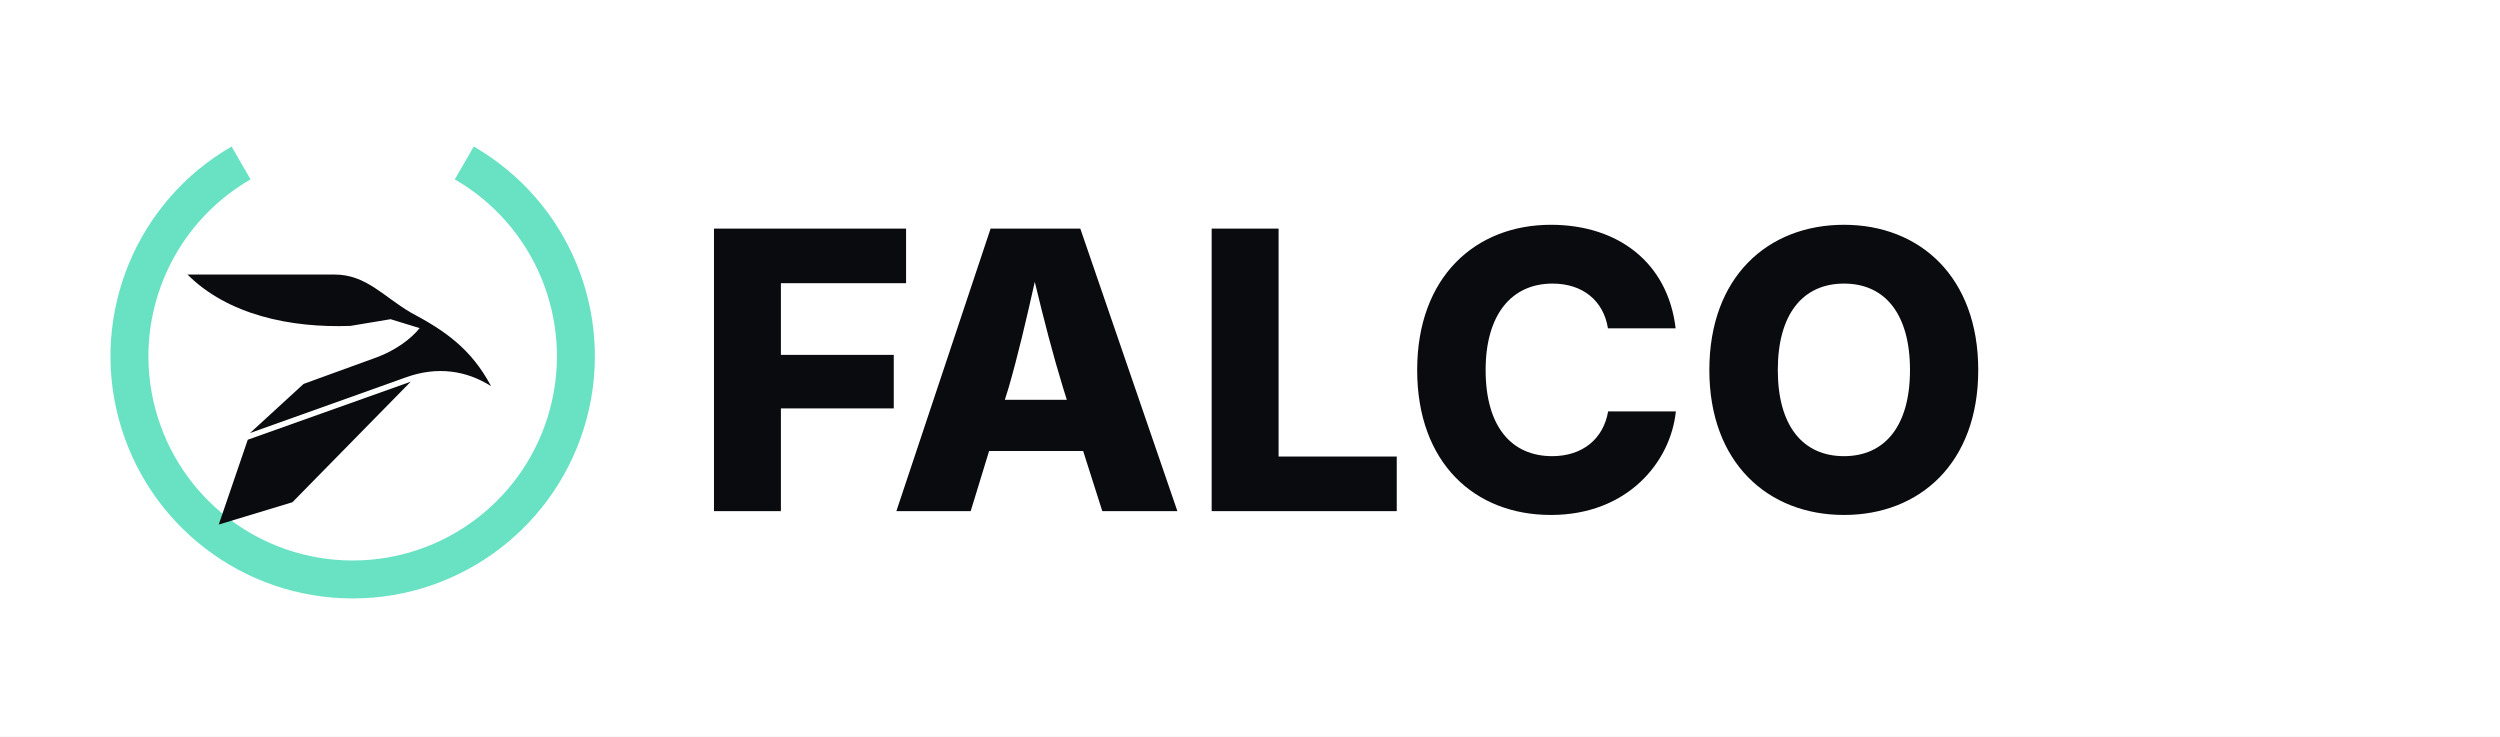
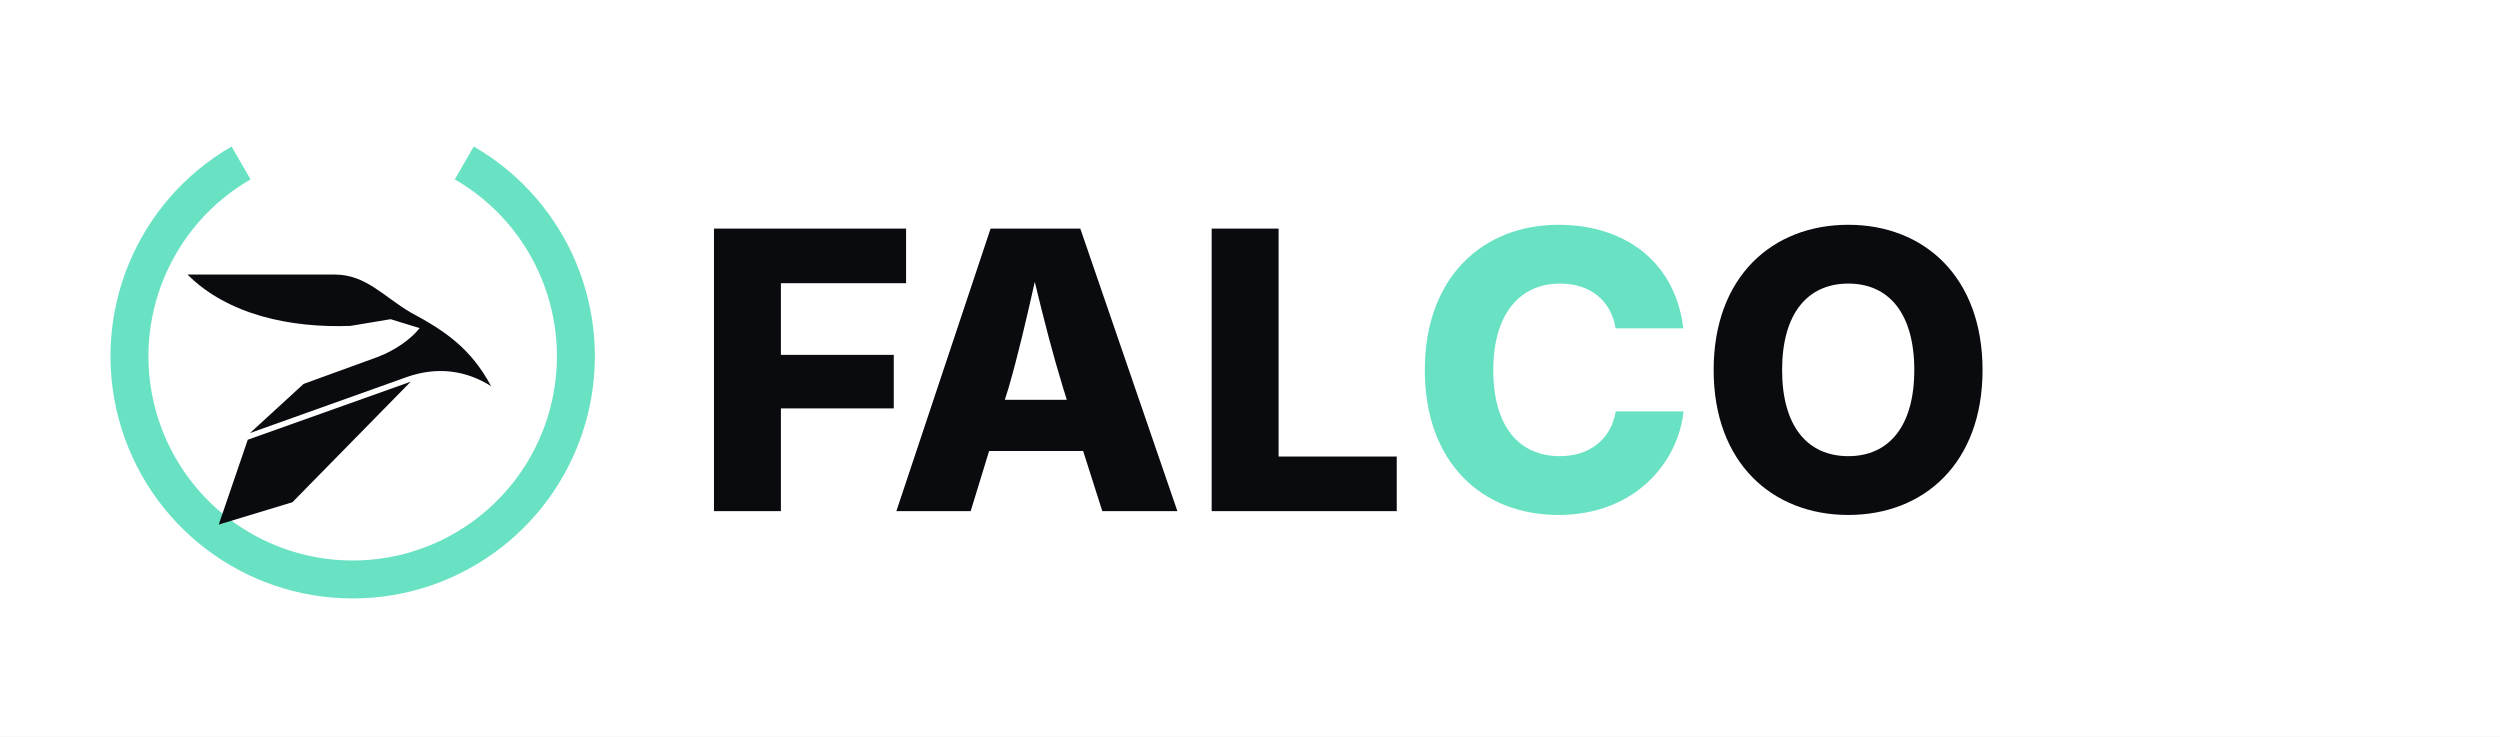
<svg xmlns="http://www.w3.org/2000/svg" viewBox="0 0 1120 330" role="img" aria-label="FALCO primary horizontal logo">
  <rect width="1120" height="330" fill="#FFFFFF" />
  <g transform="translate(30 37) scale(1.0)">
    <path d="M78 36 A100 100 0 1 0 178 36" fill="none" stroke="#68E2C3" stroke-width="17" stroke-linecap="butt" />
    <path d="M54 86 H120 C134 86 142 96 154 103 C169 111 181 119 190 136              C179 129 166 127 152 132 L82 157 L106 135 L139 123              C147 120 154 115 158 110 L145 106 L127 109              C100 110 72 104 54 86 Z" fill="#090B0F" />
    <path d="M81 160 L154 134 L101 188 L68 198 Z" fill="#090B0F" />
  </g>
-   <text x="310" y="229" fill="#090B0F" font-family="Inter, Arial, sans-serif" font-size="174" font-weight="800" letter-spacing="1.5">FALCO</text>
+   <text x="310" y="229" fill="#090B0F" font-family="Inter, Arial, sans-serif" font-size="174" font-weight="800" letter-spacing="1.5">FAL<tspan fill="#68E2C3">C</tspan>O</text>
</svg>
